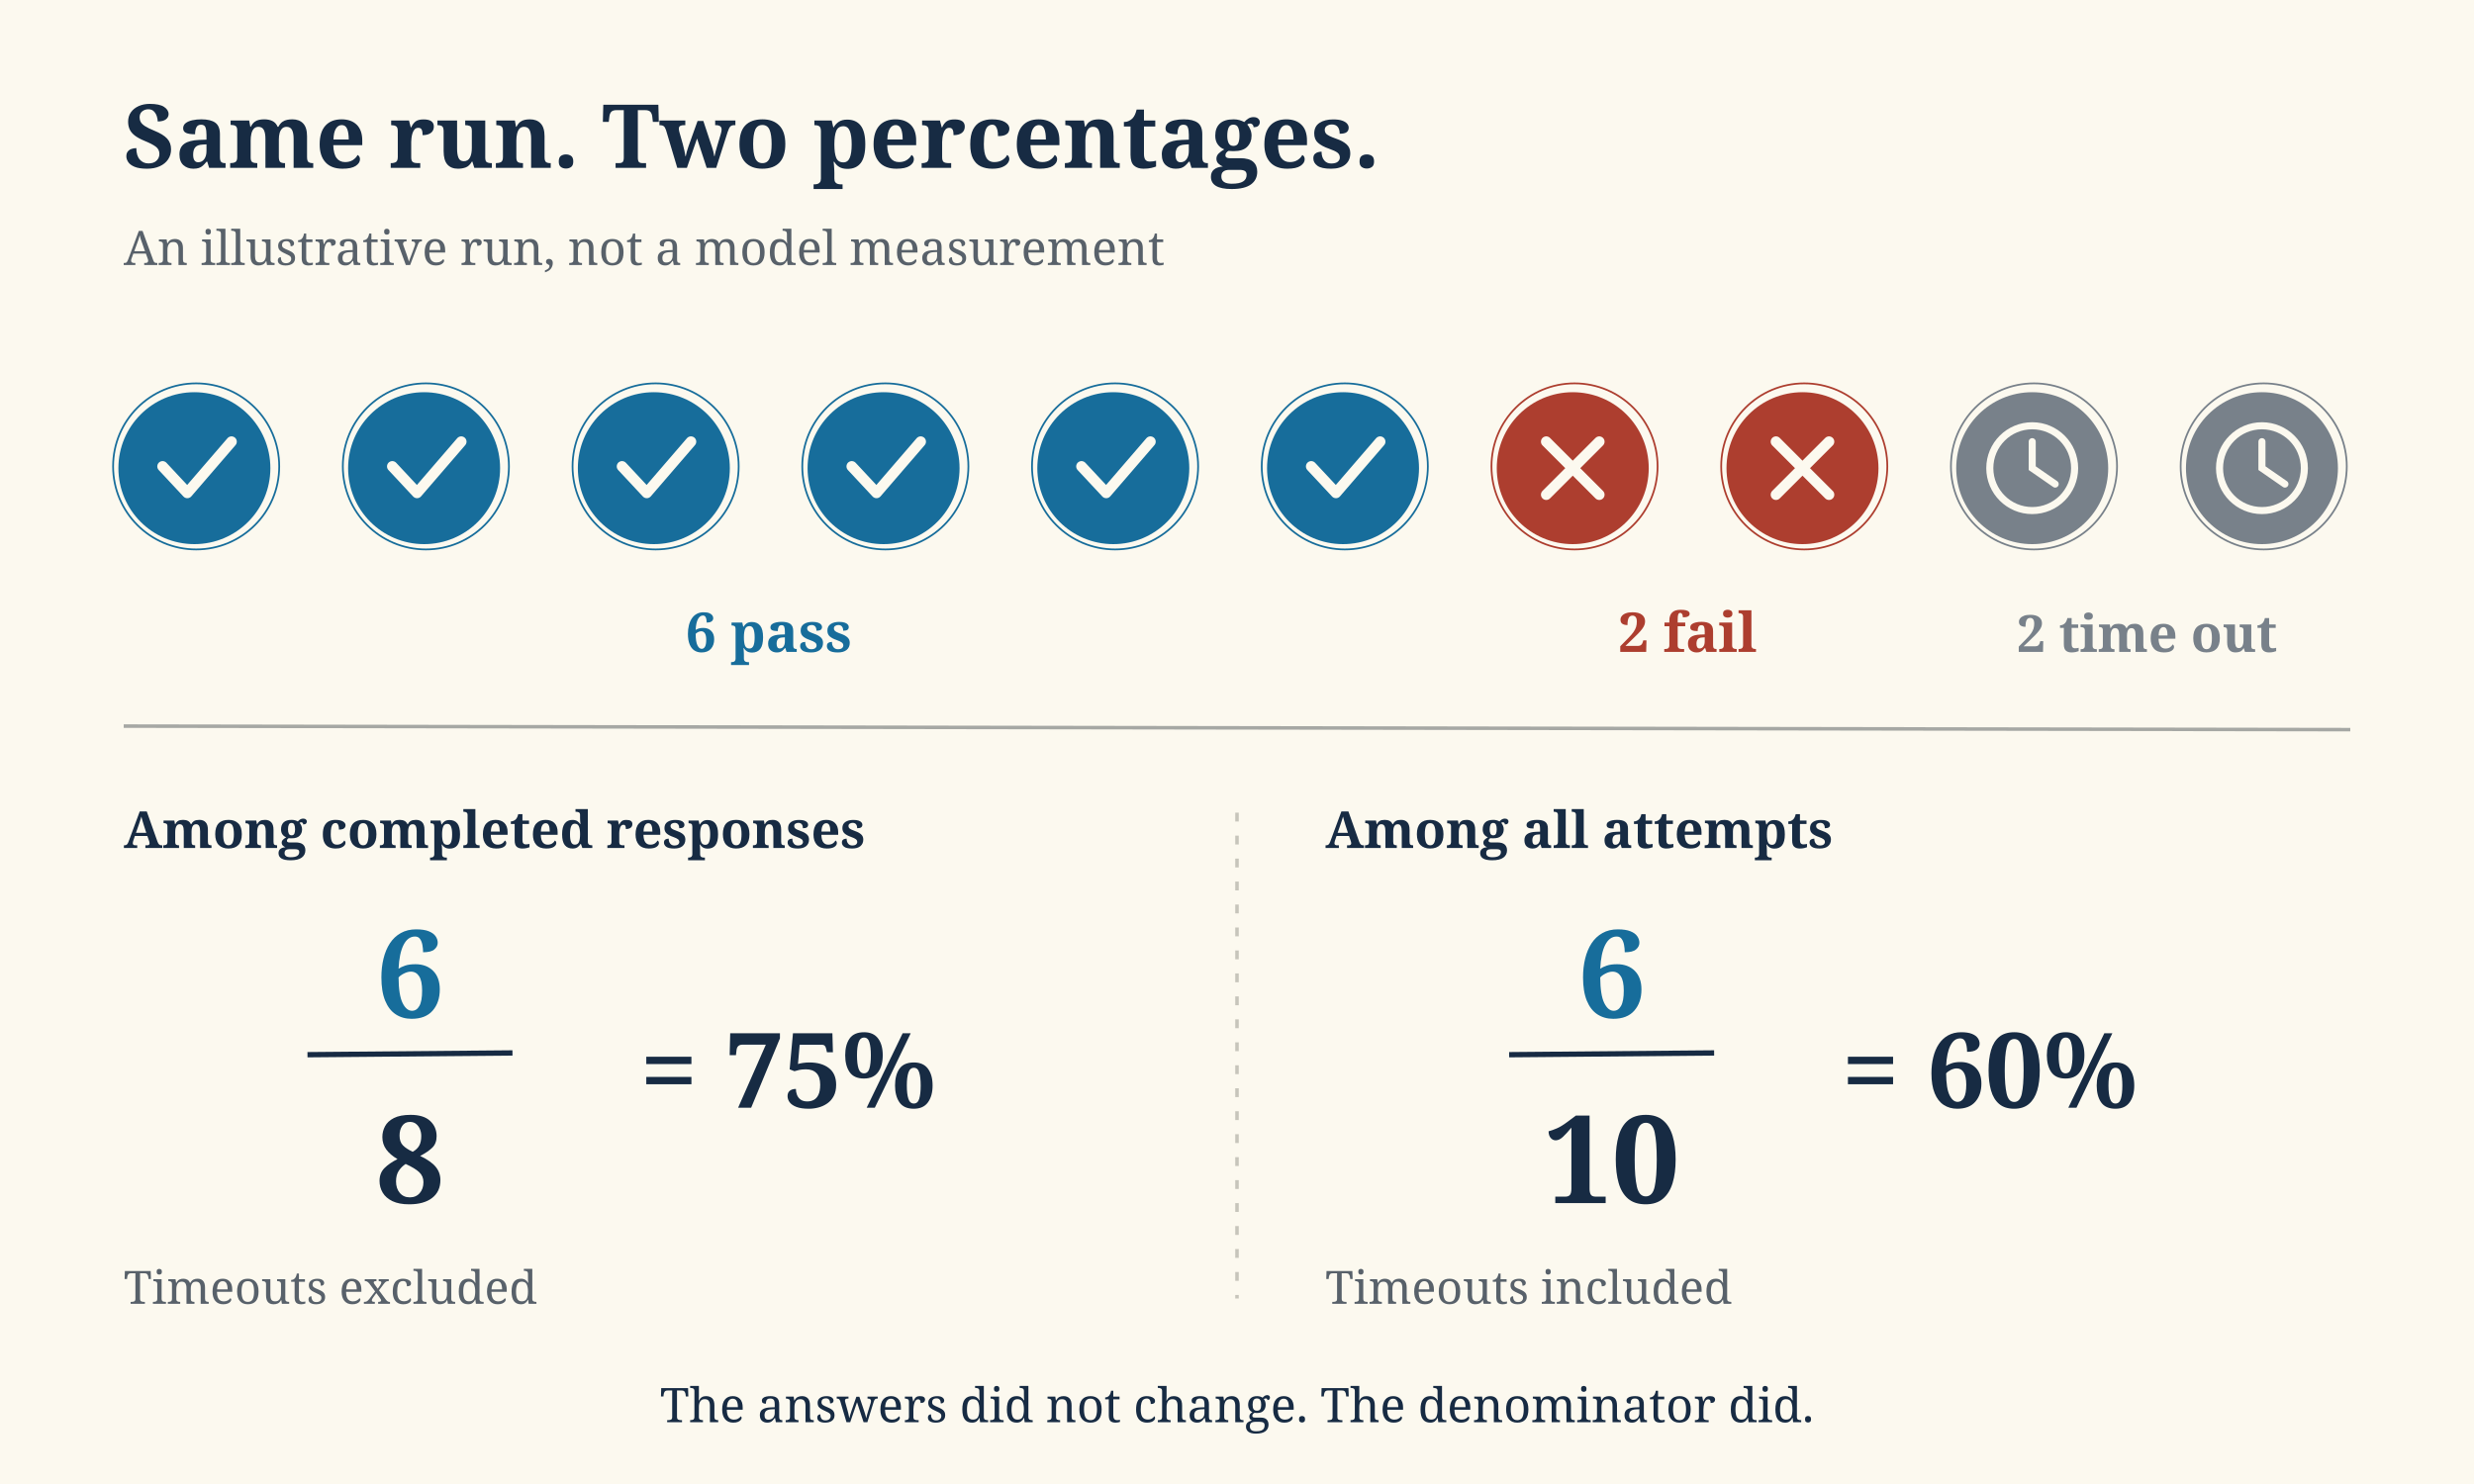
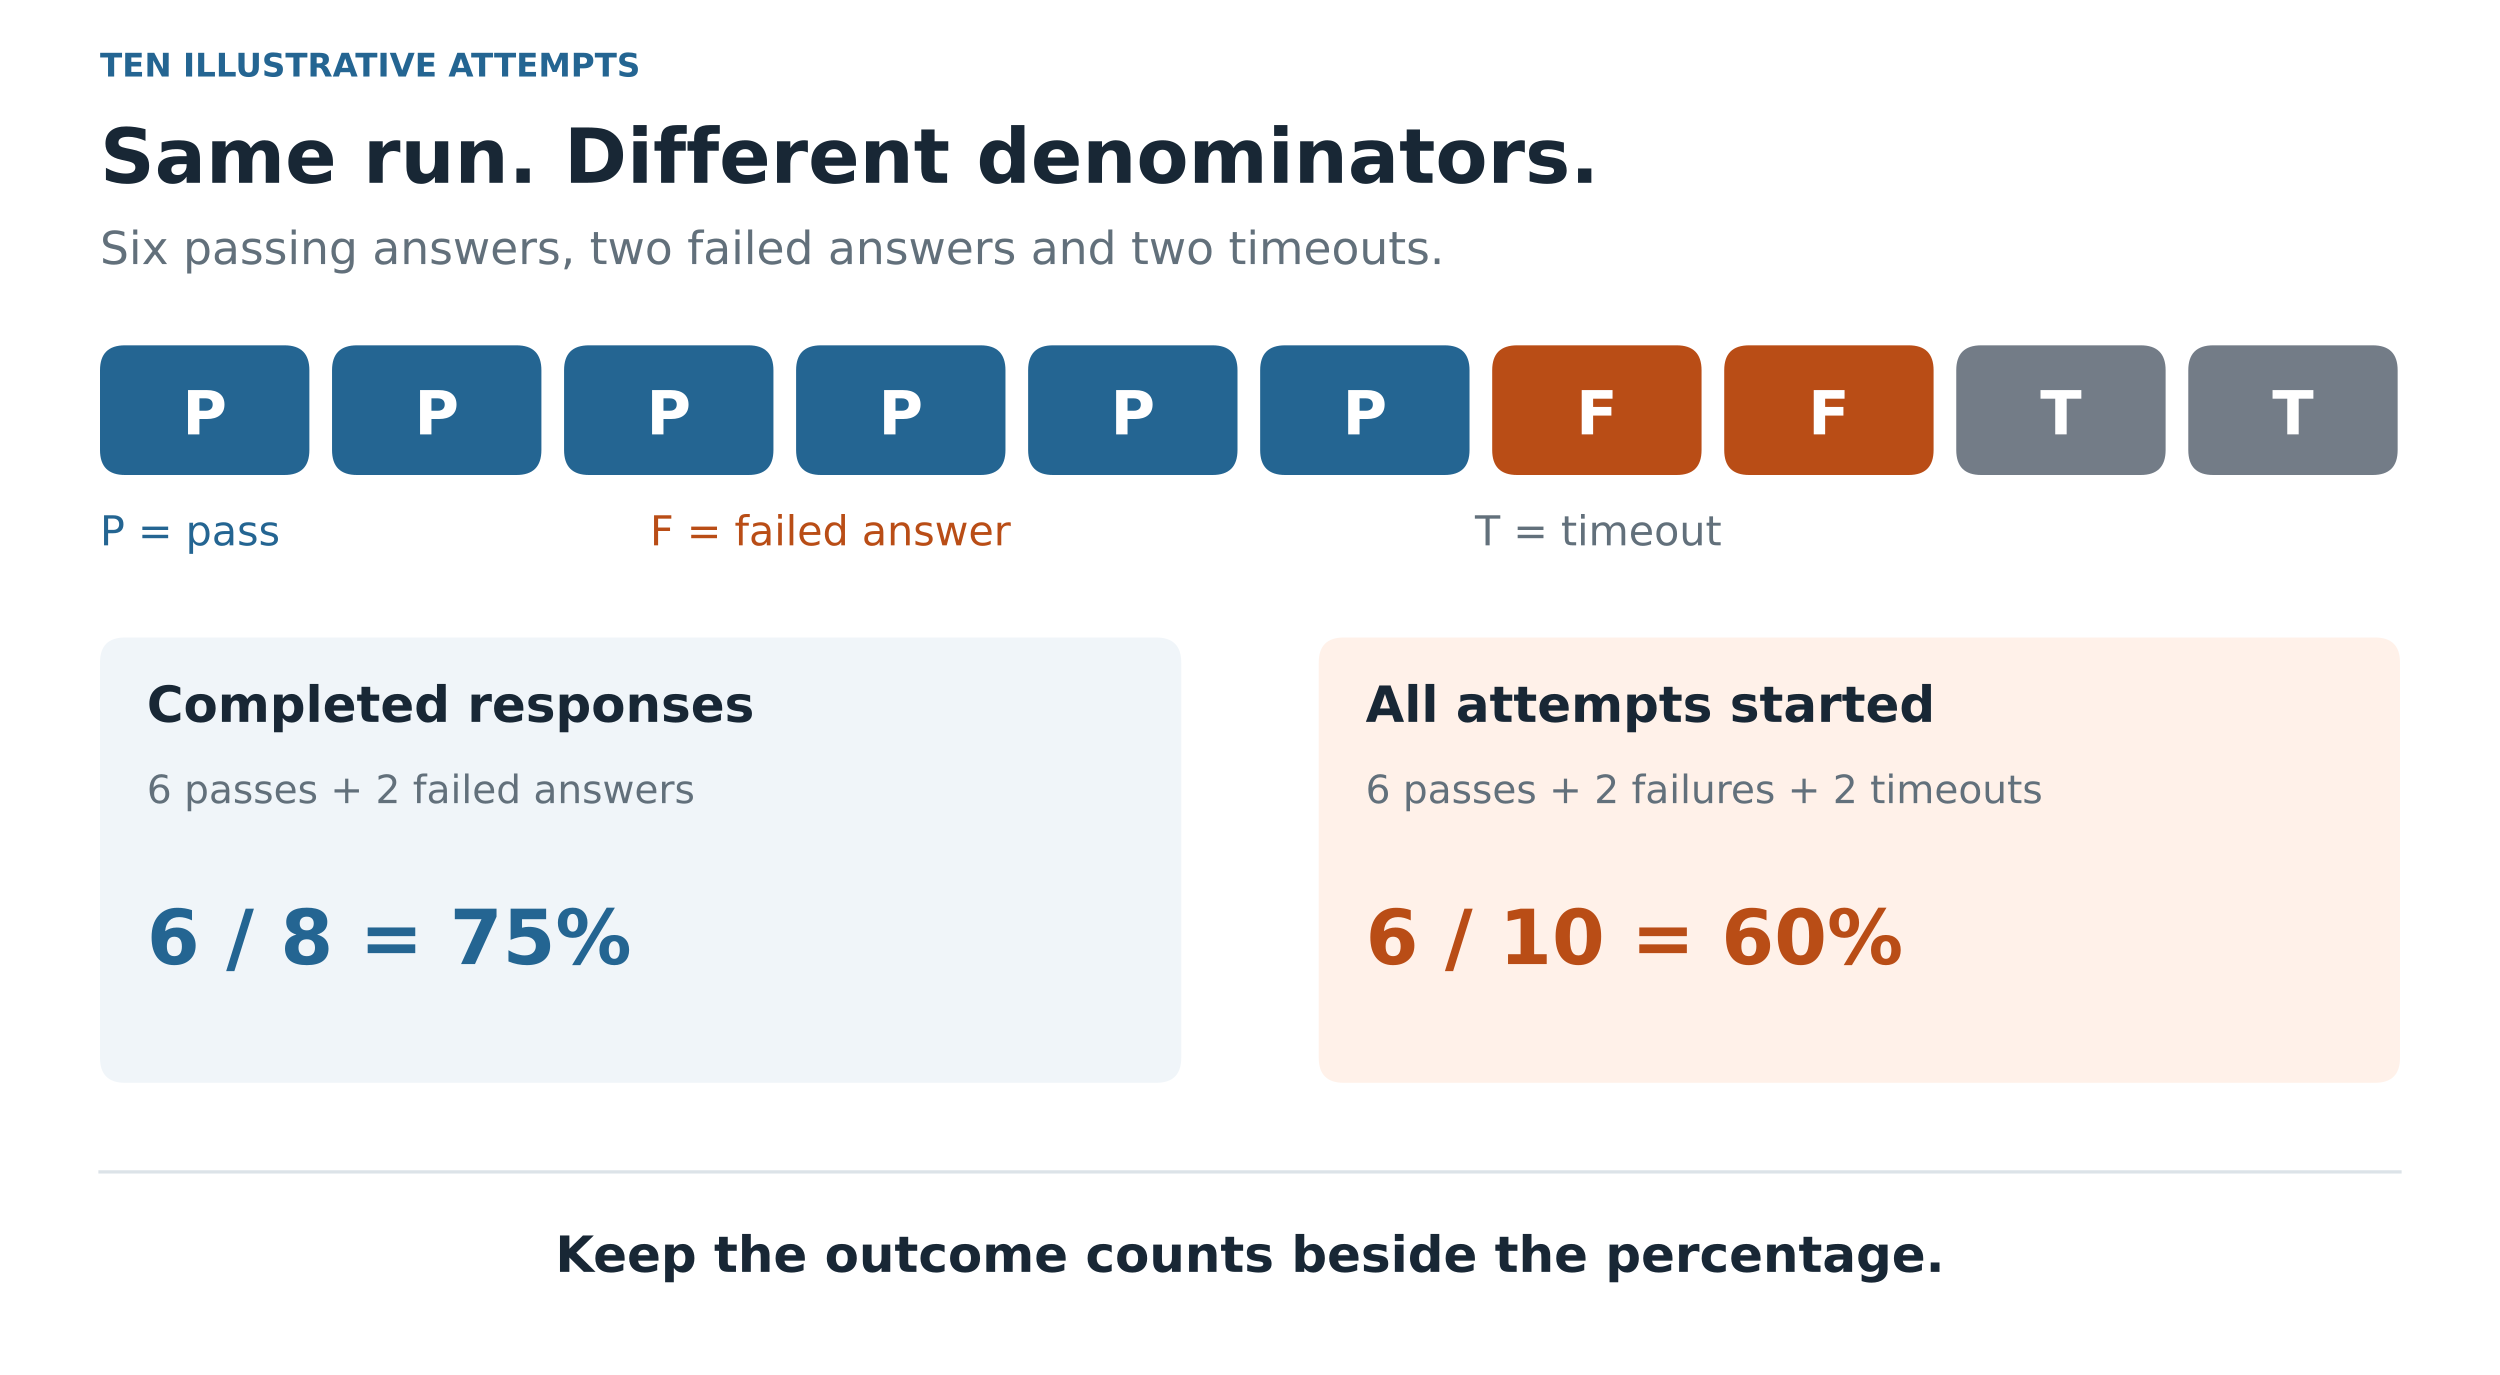
- <svg xmlns="http://www.w3.org/2000/svg" width="1400" height="840" viewBox="0 0 1400 840" role="img" aria-labelledby="title desc">
-   <rect width="1400" height="840" fill="#fcf9ef" />
-   <text x="70" y="95" font-family="Noto Serif, serif" font-size="50" font-weight="700" text-anchor="start" fill="#172b43">Same run. Two percentages.</text>
-   <text x="70" y="150" font-family="Noto Serif, serif" font-size="27" font-weight="400" text-anchor="start" fill="#58616a">An illustrative run, not a model measurement</text>
-   <circle cx="110" cy="265" r="43" fill="#176d9b" />
-   <circle cx="111" cy="264" r="47" fill="none" stroke="#176d9b" stroke-width="1" />
-   <path d="M 92 264 L 106 279 L 131 250" fill="none" stroke="#fcf9ef" stroke-width="6" stroke-linecap="round" stroke-linejoin="round" />
-   <circle cx="240" cy="265" r="43" fill="#176d9b" />
-   <circle cx="241" cy="264" r="47" fill="none" stroke="#176d9b" stroke-width="1" />
-   <path d="M 222 264 L 236 279 L 261 250" fill="none" stroke="#fcf9ef" stroke-width="6" stroke-linecap="round" stroke-linejoin="round" />
-   <circle cx="370" cy="265" r="43" fill="#176d9b" />
-   <circle cx="371" cy="264" r="47" fill="none" stroke="#176d9b" stroke-width="1" />
-   <path d="M 352 264 L 366 279 L 391 250" fill="none" stroke="#fcf9ef" stroke-width="6" stroke-linecap="round" stroke-linejoin="round" />
-   <circle cx="500" cy="265" r="43" fill="#176d9b" />
-   <circle cx="501" cy="264" r="47" fill="none" stroke="#176d9b" stroke-width="1" />
-   <path d="M 482 264 L 496 279 L 521 250" fill="none" stroke="#fcf9ef" stroke-width="6" stroke-linecap="round" stroke-linejoin="round" />
-   <circle cx="630" cy="265" r="43" fill="#176d9b" />
-   <circle cx="631" cy="264" r="47" fill="none" stroke="#176d9b" stroke-width="1" />
-   <path d="M 612 264 L 626 279 L 651 250" fill="none" stroke="#fcf9ef" stroke-width="6" stroke-linecap="round" stroke-linejoin="round" />
-   <circle cx="760" cy="265" r="43" fill="#176d9b" />
-   <circle cx="761" cy="264" r="47" fill="none" stroke="#176d9b" stroke-width="1" />
-   <path d="M 742 264 L 756 279 L 781 250" fill="none" stroke="#fcf9ef" stroke-width="6" stroke-linecap="round" stroke-linejoin="round" />
-   <circle cx="890" cy="265" r="43" fill="#ad3e2f" />
-   <circle cx="891" cy="264" r="47" fill="none" stroke="#ad3e2f" stroke-width="1" />
-   <path d="M 875 250 L 905 280 M 905 250 L 875 280" fill="none" stroke="#fcf9ef" stroke-width="6" stroke-linecap="round" />
-   <circle cx="1020" cy="265" r="43" fill="#ad3e2f" />
-   <circle cx="1021" cy="264" r="47" fill="none" stroke="#ad3e2f" stroke-width="1" />
-   <path d="M 1005 250 L 1035 280 M 1035 250 L 1005 280" fill="none" stroke="#fcf9ef" stroke-width="6" stroke-linecap="round" />
-   <circle cx="1150" cy="265" r="43" fill="#78818a" />
-   <circle cx="1151" cy="264" r="47" fill="none" stroke="#78818a" stroke-width="1" />
-   <circle cx="1150" cy="265" r="24" fill="none" stroke="#fcf9ef" stroke-width="4" />
-   <path d="M 1150 250 V 265 L 1163 274" fill="none" stroke="#fcf9ef" stroke-width="4" stroke-linecap="round" />
-   <circle cx="1280" cy="265" r="43" fill="#78818a" />
-   <circle cx="1281" cy="264" r="47" fill="none" stroke="#78818a" stroke-width="1" />
-   <circle cx="1280" cy="265" r="24" fill="none" stroke="#fcf9ef" stroke-width="4" />
-   <path d="M 1280 250 V 265 L 1293 274" fill="none" stroke="#fcf9ef" stroke-width="4" stroke-linecap="round" />
-   <text x="435" y="369" font-family="Noto Serif, serif" font-size="31" font-weight="700" text-anchor="middle" fill="#176d9b">6 pass</text>
-   <text x="955" y="369" font-family="Noto Serif, serif" font-size="31" font-weight="700" text-anchor="middle" fill="#ad3e2f">2 fail</text>
-   <text x="1215" y="369" font-family="Noto Serif, serif" font-size="29" font-weight="700" text-anchor="middle" fill="#78818a">2 time out</text>
-   <path d="M 70 411 L 1330 413" stroke="#a6a8a4" stroke-width="2" />
-   <path d="M 700 460 V 735" stroke="#c7c5bb" stroke-width="2" stroke-dasharray="5 8" />
-   <text x="70" y="480" font-family="Noto Serif, serif" font-size="29" font-weight="700" text-anchor="start" fill="#172b43">Among completed responses</text>
-   <text x="232" y="576" font-family="Noto Serif, serif" font-size="69" font-weight="700" text-anchor="middle" fill="#176d9b">6</text>
-   <path d="M 174 597 L 290 596" stroke="#172b43" stroke-width="3" />
-   <text x="232" y="681" font-family="Noto Serif, serif" font-size="69" font-weight="700" text-anchor="middle" fill="#172b43">8</text>
-   <text x="362" y="627" font-family="Noto Serif, serif" font-size="59" font-weight="700" text-anchor="start" fill="#172b43">= 75%</text>
-   <text x="70" y="738" font-family="Noto Serif, serif" font-size="26" font-weight="400" text-anchor="start" fill="#58616a">Timeouts excluded</text>
-   <text x="750" y="480" font-family="Noto Serif, serif" font-size="29" font-weight="700" text-anchor="start" fill="#172b43">Among all attempts</text>
-   <text x="912" y="576" font-family="Noto Serif, serif" font-size="69" font-weight="700" text-anchor="middle" fill="#176d9b">6</text>
-   <path d="M 854 597 L 970 596" stroke="#172b43" stroke-width="3" />
-   <text x="912" y="681" font-family="Noto Serif, serif" font-size="69" font-weight="700" text-anchor="middle" fill="#172b43">10</text>
-   <text x="1042" y="627" font-family="Noto Serif, serif" font-size="59" font-weight="700" text-anchor="start" fill="#172b43">= 60%</text>
-   <text x="750" y="738" font-family="Noto Serif, serif" font-size="26" font-weight="400" text-anchor="start" fill="#58616a">Timeouts included</text>
-   <text x="700" y="805" font-family="Noto Serif, serif" font-size="27" font-weight="400" text-anchor="middle" fill="#172b43">The answers did not change. The denominator did.</text>
+ <svg xmlns="http://www.w3.org/2000/svg" width="1152pt" height="633.6pt" viewBox="0 0 1152 633.6" version="1.1">
+   <defs>
+     <style type="text/css">*{stroke-linejoin: round; stroke-linecap: butt}</style>
+   </defs>
+   <g id="figure_1">
+     <g id="patch_1">
+       <path d="M 0 633.6 L 1152 633.6 L 1152 0 L 0 0 z " style="fill: #ffffff" />
+     </g>
+     <g id="axes_1">
+       <g id="patch_2">
+         <path d="M 57.6 159.12 L 131.04 159.12 Q 142.56 159.12 142.56 170.64 L 142.56 207.36 Q 142.56 218.88 131.04 218.88 L 57.6 218.88 Q 46.08 218.88 46.08 207.36 L 46.08 170.64 Q 46.08 159.12 57.6 159.12 z " clip-path="url(#p8d31dcf983)" style="fill: #246592" />
+       </g>
+       <g id="patch_3">
+         <path d="M 164.52 159.12 L 237.96 159.12 Q 249.48 159.12 249.48 170.64 L 249.48 207.36 Q 249.48 218.88 237.96 218.88 L 164.52 218.88 Q 153 218.88 153 207.36 L 153 170.64 Q 153 159.12 164.52 159.12 z " clip-path="url(#p8d31dcf983)" style="fill: #246592" />
+       </g>
+       <g id="patch_4">
+         <path d="M 271.44 159.12 L 344.88 159.12 Q 356.4 159.12 356.4 170.64 L 356.4 207.36 Q 356.4 218.88 344.88 218.88 L 271.44 218.88 Q 259.92 218.88 259.92 207.36 L 259.92 170.64 Q 259.92 159.12 271.44 159.12 z " clip-path="url(#p8d31dcf983)" style="fill: #246592" />
+       </g>
+       <g id="patch_5">
+         <path d="M 378.36 159.12 L 451.8 159.12 Q 463.32 159.12 463.32 170.64 L 463.32 207.36 Q 463.32 218.88 451.8 218.88 L 378.36 218.88 Q 366.84 218.88 366.84 207.36 L 366.84 170.64 Q 366.84 159.12 378.36 159.12 z " clip-path="url(#p8d31dcf983)" style="fill: #246592" />
+       </g>
+       <g id="patch_6">
+         <path d="M 485.28 159.12 L 558.72 159.12 Q 570.24 159.12 570.24 170.64 L 570.24 207.36 Q 570.24 218.88 558.72 218.88 L 485.28 218.88 Q 473.76 218.88 473.76 207.36 L 473.76 170.64 Q 473.76 159.12 485.28 159.12 z " clip-path="url(#p8d31dcf983)" style="fill: #246592" />
+       </g>
+       <g id="patch_7">
+         <path d="M 592.2 159.12 L 665.64 159.12 Q 677.16 159.12 677.16 170.64 L 677.16 207.36 Q 677.16 218.88 665.64 218.88 L 592.2 218.88 Q 580.68 218.88 580.68 207.36 L 580.68 170.64 Q 580.68 159.12 592.2 159.12 z " clip-path="url(#p8d31dcf983)" style="fill: #246592" />
+       </g>
+       <g id="patch_8">
+         <path d="M 699.12 159.12 L 772.56 159.12 Q 784.08 159.12 784.08 170.64 L 784.08 207.36 Q 784.08 218.88 772.56 218.88 L 699.12 218.88 Q 687.6 218.88 687.6 207.36 L 687.6 170.64 Q 687.6 159.12 699.12 159.12 z " clip-path="url(#p8d31dcf983)" style="fill: #b94d16" />
+       </g>
+       <g id="patch_9">
+         <path d="M 806.04 159.12 L 879.48 159.12 Q 891 159.12 891 170.64 L 891 207.36 Q 891 218.88 879.48 218.88 L 806.04 218.88 Q 794.52 218.88 794.52 207.36 L 794.52 170.64 Q 794.52 159.12 806.04 159.12 z " clip-path="url(#p8d31dcf983)" style="fill: #b94d16" />
+       </g>
+       <g id="patch_10">
+         <path d="M 912.96 159.12 L 986.4 159.12 Q 997.92 159.12 997.92 170.64 L 997.92 207.36 Q 997.92 218.88 986.4 218.88 L 912.96 218.88 Q 901.44 218.88 901.44 207.36 L 901.44 170.64 Q 901.44 159.12 912.96 159.12 z " clip-path="url(#p8d31dcf983)" style="fill: #737c87" />
+       </g>
+       <g id="patch_11">
+         <path d="M 1019.88 159.12 L 1093.32 159.12 Q 1104.84 159.12 1104.84 170.64 L 1104.84 207.36 Q 1104.84 218.88 1093.32 218.88 L 1019.88 218.88 Q 1008.36 218.88 1008.36 207.36 L 1008.36 170.64 Q 1008.36 159.12 1019.88 159.12 z " clip-path="url(#p8d31dcf983)" style="fill: #737c87" />
+       </g>
+       <g id="patch_12">
+         <path d="M 57.6 293.76 L 532.8 293.76 Q 544.32 293.76 544.32 305.28 L 544.32 487.44 Q 544.32 498.96 532.8 498.96 L 57.6 498.96 Q 46.08 498.96 46.08 487.44 L 46.08 305.28 Q 46.08 293.76 57.6 293.76 z " clip-path="url(#p8d31dcf983)" style="fill: #f0f5f9" />
+       </g>
+       <g id="patch_13">
+         <path d="M 619.2 293.76 L 1094.4 293.76 Q 1105.92 293.76 1105.92 305.28 L 1105.92 487.44 Q 1105.92 498.96 1094.4 498.96 L 619.2 498.96 Q 607.68 498.96 607.68 487.44 L 607.68 305.28 Q 607.68 293.76 619.2 293.76 z " clip-path="url(#p8d31dcf983)" style="fill: #fff1e9" />
+       </g>
+       <g id="line2d_1">
+         <path d="M 46.08 540 L 1105.92 540 " clip-path="url(#p8d31dcf983)" style="fill: none; stroke: #dce3e8; stroke-width: 1.5; stroke-linecap: square" />
+       </g>
+       <g id="text_1">
+         <text style="font-weight: 700; font-size: 15px; font-family: 'DejaVu Sans'; text-anchor: start; fill: #246592" x="46.08" y="35.28" transform="rotate(-0 46.08 35.28)">TEN ILLUSTRATIVE ATTEMPTS</text>
+       </g>
+       <g id="text_2">
+         <text style="font-weight: 700; font-size: 35px; font-family: 'DejaVu Sans'; text-anchor: start; fill: #182735" x="46.08" y="84.24" transform="rotate(-0 46.08 84.24)">Same run. Different denominators.</text>
+       </g>
+       <g id="text_3">
+         <text style="font-size: 21px; font-family: 'DejaVu Sans'; text-anchor: start; fill: #62707b" x="46.08" y="121.68" transform="rotate(-0 46.08 121.68)">Six passing answers, two failed answers and two timeouts.</text>
+       </g>
+       <g id="text_4">
+         <text style="font-weight: 700; font-size: 28px; font-family: 'DejaVu Sans'; text-anchor: middle; fill: #ffffff" x="94.32" y="200.16" transform="rotate(-0 94.32 200.16)">P</text>
+       </g>
+       <g id="text_5">
+         <text style="font-weight: 700; font-size: 28px; font-family: 'DejaVu Sans'; text-anchor: middle; fill: #ffffff" x="201.24" y="200.16" transform="rotate(-0 201.24 200.16)">P</text>
+       </g>
+       <g id="text_6">
+         <text style="font-weight: 700; font-size: 28px; font-family: 'DejaVu Sans'; text-anchor: middle; fill: #ffffff" x="308.16" y="200.16" transform="rotate(-0 308.16 200.16)">P</text>
+       </g>
+       <g id="text_7">
+         <text style="font-weight: 700; font-size: 28px; font-family: 'DejaVu Sans'; text-anchor: middle; fill: #ffffff" x="415.08" y="200.16" transform="rotate(-0 415.08 200.16)">P</text>
+       </g>
+       <g id="text_8">
+         <text style="font-weight: 700; font-size: 28px; font-family: 'DejaVu Sans'; text-anchor: middle; fill: #ffffff" x="522" y="200.16" transform="rotate(-0 522 200.16)">P</text>
+       </g>
+       <g id="text_9">
+         <text style="font-weight: 700; font-size: 28px; font-family: 'DejaVu Sans'; text-anchor: middle; fill: #ffffff" x="628.92" y="200.16" transform="rotate(-0 628.92 200.16)">P</text>
+       </g>
+       <g id="text_10">
+         <text style="font-weight: 700; font-size: 28px; font-family: 'DejaVu Sans'; text-anchor: middle; fill: #ffffff" x="735.84" y="200.16" transform="rotate(-0 735.84 200.16)">F</text>
+       </g>
+       <g id="text_11">
+         <text style="font-weight: 700; font-size: 28px; font-family: 'DejaVu Sans'; text-anchor: middle; fill: #ffffff" x="842.76" y="200.16" transform="rotate(-0 842.76 200.16)">F</text>
+       </g>
+       <g id="text_12">
+         <text style="font-weight: 700; font-size: 28px; font-family: 'DejaVu Sans'; text-anchor: middle; fill: #ffffff" x="949.68" y="200.16" transform="rotate(-0 949.68 200.16)">T</text>
+       </g>
+       <g id="text_13">
+         <text style="font-weight: 700; font-size: 28px; font-family: 'DejaVu Sans'; text-anchor: middle; fill: #ffffff" x="1056.6" y="200.16" transform="rotate(-0 1056.6 200.16)">T</text>
+       </g>
+       <g id="text_14">
+         <text style="font-size: 19px; font-family: 'DejaVu Sans'; text-anchor: start; fill: #246592" x="46.08" y="251.28" transform="rotate(-0 46.08 251.28)">P = pass</text>
+       </g>
+       <g id="text_15">
+         <text style="font-size: 19px; font-family: 'DejaVu Sans'; text-anchor: start; fill: #b94d16" x="299.52" y="251.28" transform="rotate(-0 299.52 251.28)">F = failed answer</text>
+       </g>
+       <g id="text_16">
+         <text style="font-size: 19px; font-family: 'DejaVu Sans'; text-anchor: start; fill: #62707b" x="679.68" y="251.28" transform="rotate(-0 679.68 251.28)">T = timeout</text>
+       </g>
+       <g id="text_17">
+         <text style="font-weight: 700; font-size: 23px; font-family: 'DejaVu Sans'; text-anchor: start; fill: #182735" x="67.68" y="332.64" transform="rotate(-0 67.68 332.64)">Completed responses</text>
+       </g>
+       <g id="text_18">
+         <text style="font-size: 18px; font-family: 'DejaVu Sans'; text-anchor: start; fill: #62707b" x="67.68" y="370.08" transform="rotate(-0 67.68 370.08)">6 passes + 2 failed answers</text>
+       </g>
+       <g id="text_19">
+         <text style="font-weight: 700; font-size: 35px; font-family: 'DejaVu Sans'; text-anchor: start; fill: #246592" x="67.68" y="444.24" transform="rotate(-0 67.68 444.24)">6 / 8 = 75%</text>
+       </g>
+       <g id="text_20">
+         <text style="font-weight: 700; font-size: 23px; font-family: 'DejaVu Sans'; text-anchor: start; fill: #182735" x="629.28" y="332.64" transform="rotate(-0 629.28 332.64)">All attempts started</text>
+       </g>
+       <g id="text_21">
+         <text style="font-size: 18px; font-family: 'DejaVu Sans'; text-anchor: start; fill: #62707b" x="629.28" y="370.08" transform="rotate(-0 629.28 370.08)">6 passes + 2 failures + 2 timeouts</text>
+       </g>
+       <g id="text_22">
+         <text style="font-weight: 700; font-size: 35px; font-family: 'DejaVu Sans'; text-anchor: start; fill: #b94d16" x="629.28" y="444.24" transform="rotate(-0 629.28 444.24)">6 / 10 = 60%</text>
+       </g>
+       <g id="text_23">
+         <text style="font-weight: 700; font-size: 23px; font-family: 'DejaVu Sans'; text-anchor: middle; fill: #182735" x="576" y="586.08" transform="rotate(-0 576 586.08)">Keep the outcome counts beside the percentage.</text>
+       </g>
+     </g>
+   </g>
+   <defs>
+     <clipPath id="p8d31dcf983">
+       <rect x="0" y="0" width="1152" height="633.6" />
+     </clipPath>
+   </defs>
</svg>
